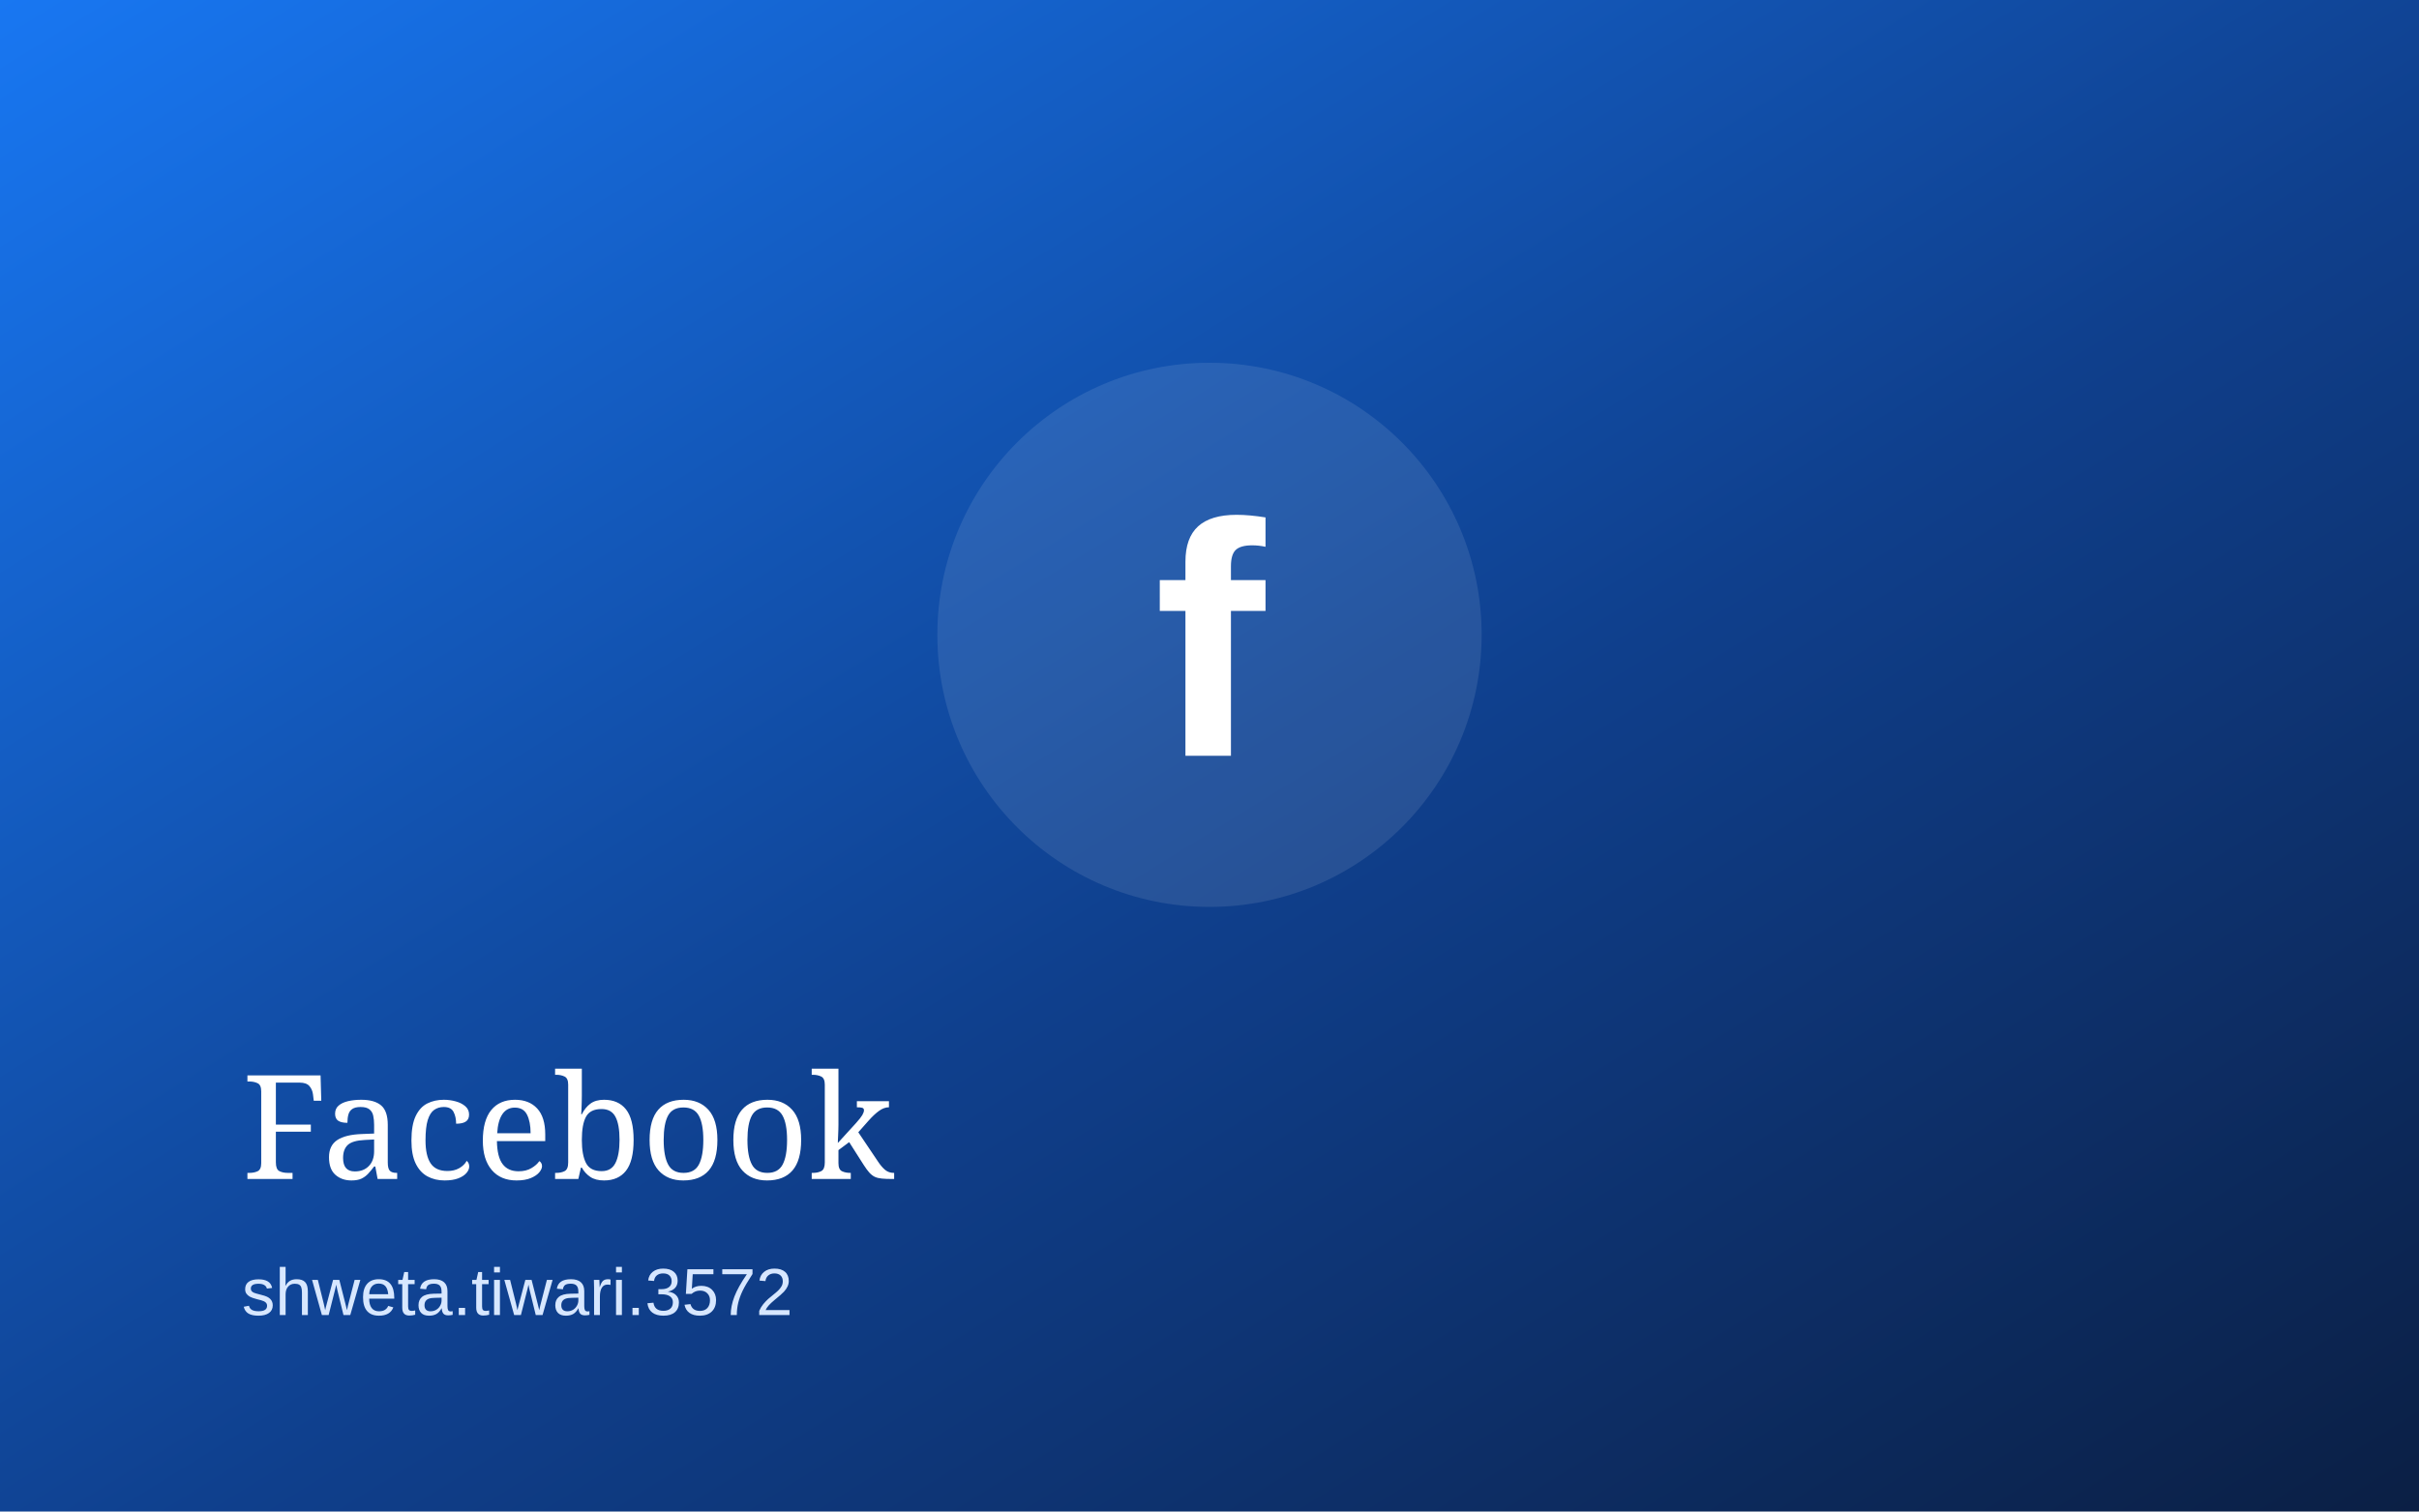
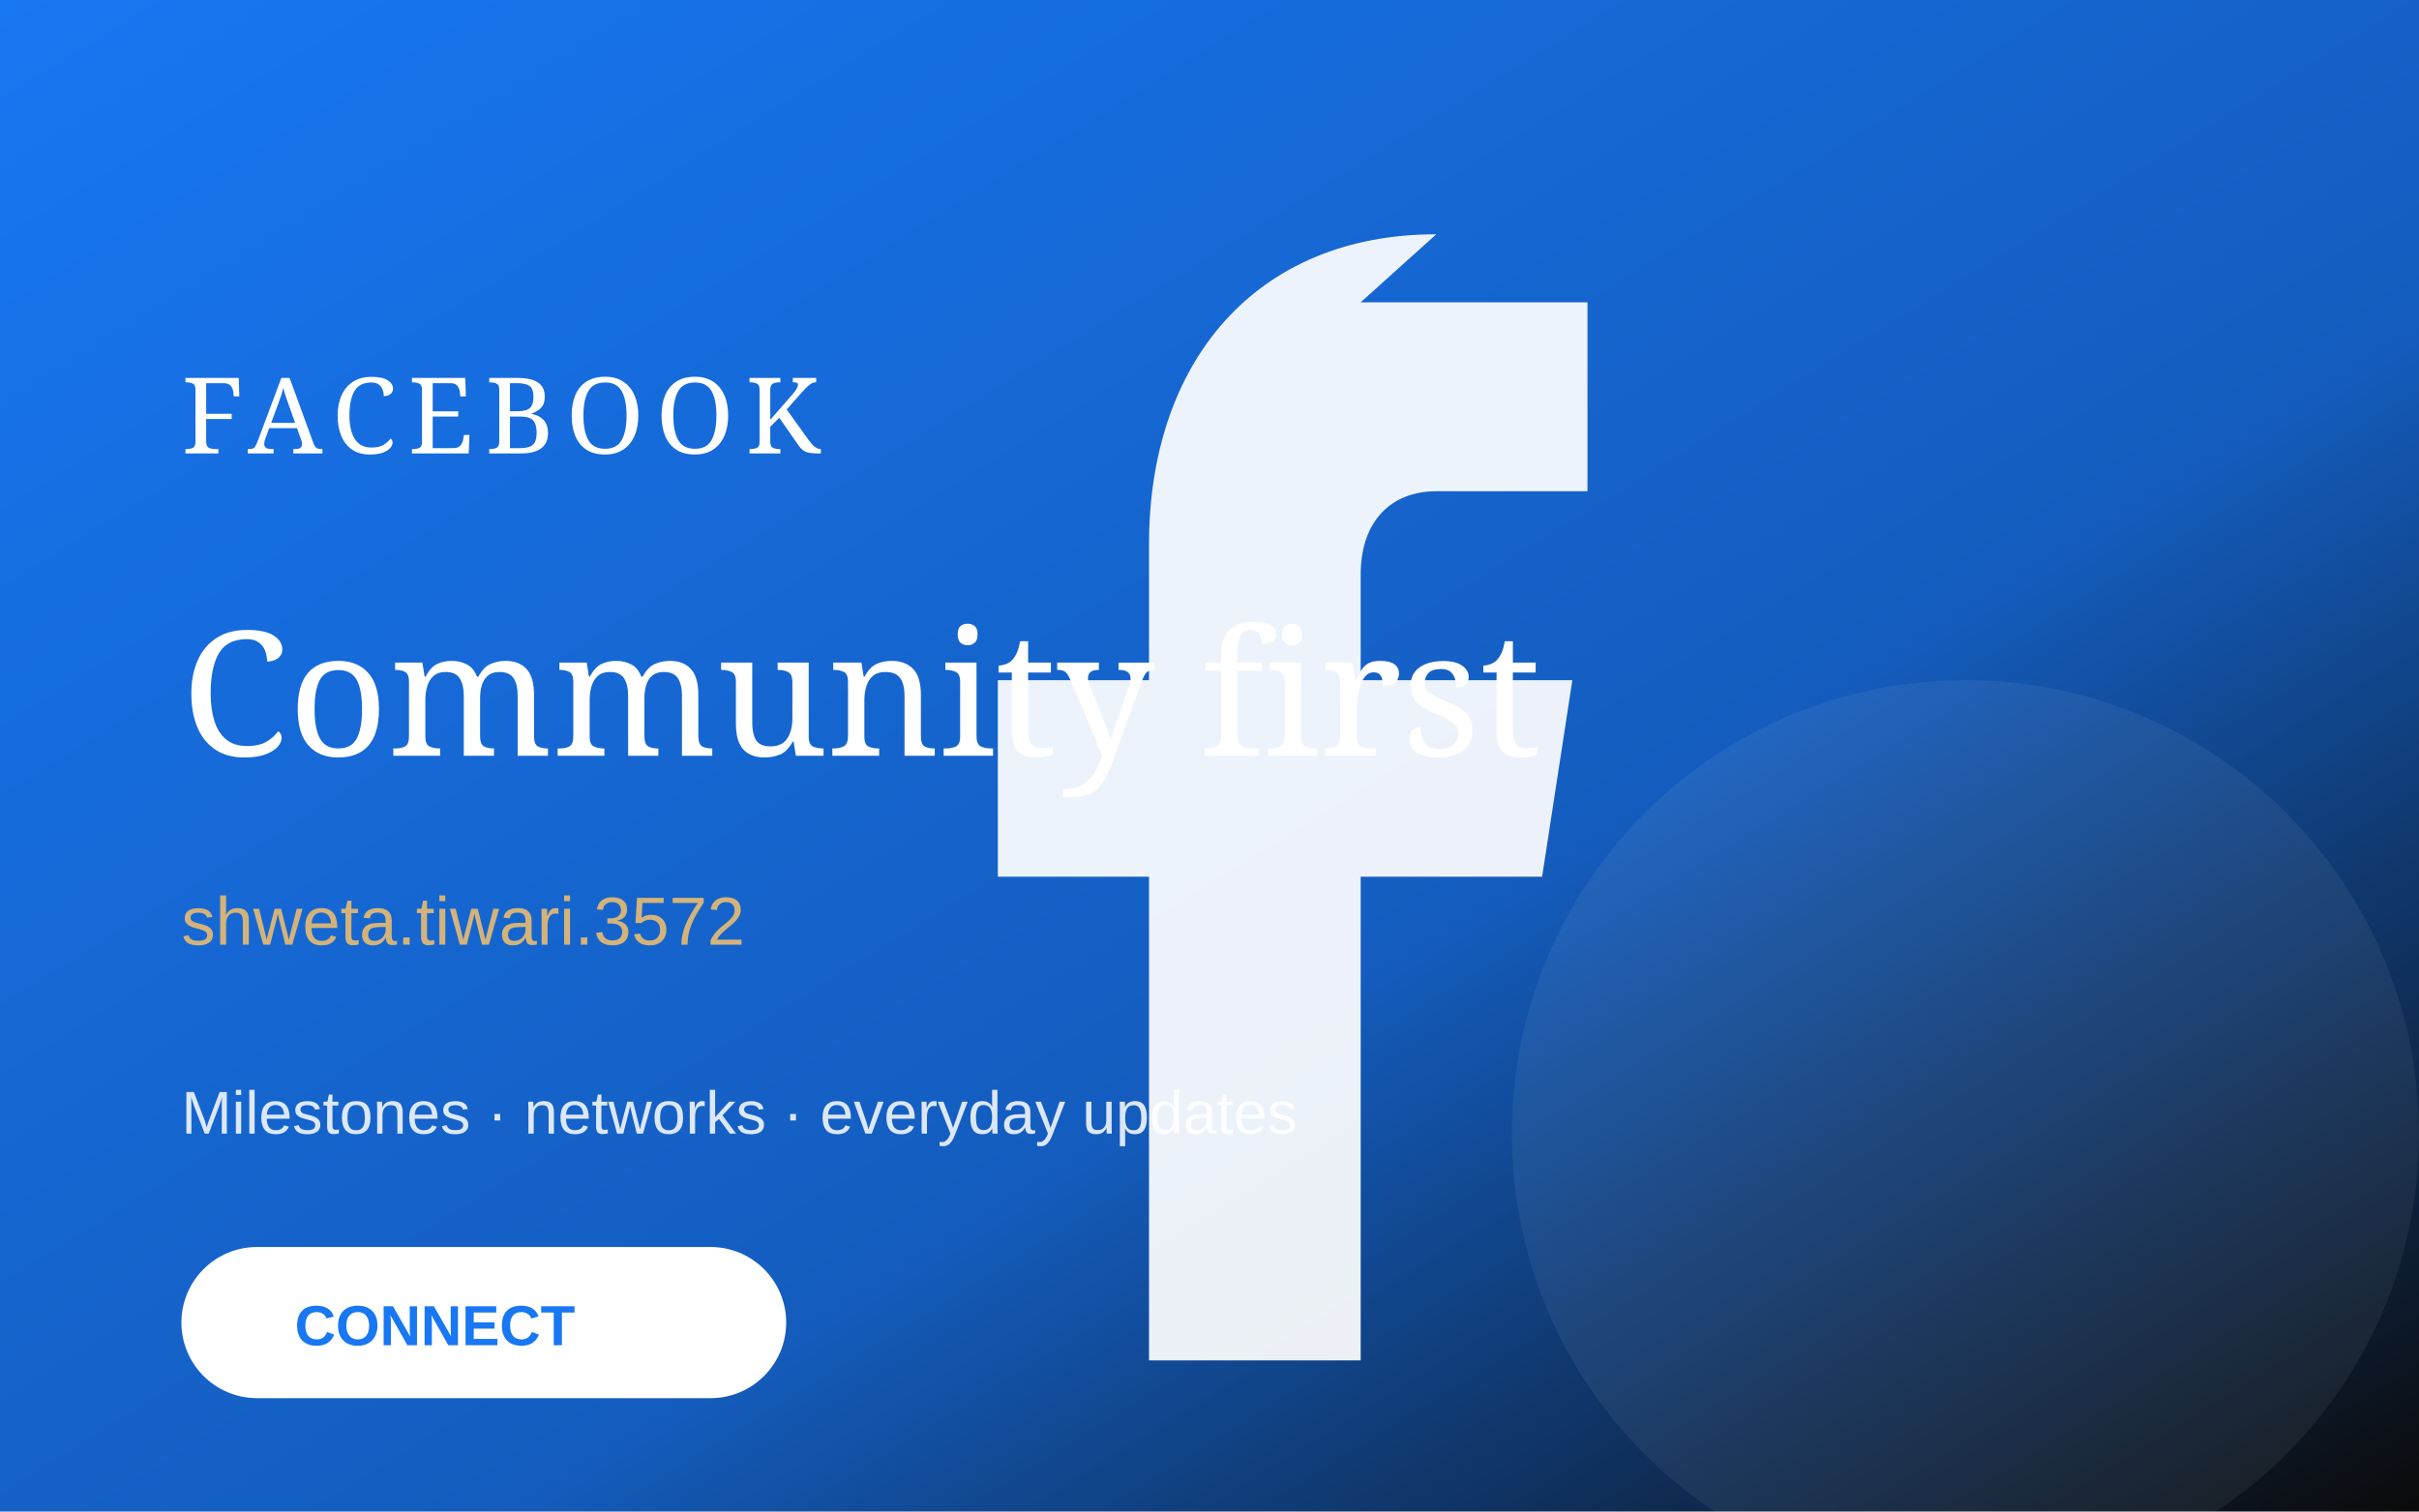
- <svg xmlns="http://www.w3.org/2000/svg" viewBox="0 0 800 500" fill="none">
+ <svg xmlns="http://www.w3.org/2000/svg" viewBox="0 0 640 400" role="img" aria-label="Facebook preview">
  <defs>
    <linearGradient id="fb" x1="0" y1="0" x2="1" y2="1">
      <stop offset="0%" stop-color="#1877F2" />
-       <stop offset="55%" stop-color="#0f3f8c" />
-       <stop offset="100%" stop-color="#0b1f44" />
+       <stop offset="60%" stop-color="#145dbf" />
+       <stop offset="100%" stop-color="#0b0a09" />
    </linearGradient>
  </defs>
-   <rect width="800" height="500" fill="url(#fb)" />
-   <circle cx="400" cy="210" r="90" fill="#fff" fill-opacity="0.1" />
-   <text x="400" y="250" text-anchor="middle" font-family="Arial, sans-serif" font-size="110" font-weight="700" fill="#fff">f</text>
-   <text x="80" y="390" font-family="Georgia, serif" font-size="48" fill="#fff">Facebook</text>
-   <text x="80" y="435" font-family="Arial, sans-serif" font-size="22" fill="#d7e7ff">shweta.tiwari.3572</text>
+   <rect width="640" height="400" fill="url(#fb)" />
+   <circle cx="520" cy="300" r="120" fill="#ffffff" fill-opacity="0.06" />
+   <path d="M360 80h60v50h-40c-12 0-20 8-20 22v28h56l-8 52h-48v128h-56V232h-40v-52h40v-36c0-48 28-82 76-82z" fill="#ffffff" fill-opacity="0.92" />
+   <text x="48" y="120" fill="#ffffff" font-family="Georgia, serif" font-size="28" letter-spacing="3">FACEBOOK</text>
+   <text x="48" y="200" fill="#ffffff" font-family="Georgia, serif" font-size="46">Community first</text>
+   <text x="48" y="250" fill="#d4b37a" font-family="Arial, sans-serif" font-size="18">shweta.tiwari.3572</text>
+   <text x="48" y="300" fill="#ffffff" fill-opacity="0.85" font-family="Arial, sans-serif" font-size="16">Milestones · networks · everyday updates</text>
+   <rect x="48" y="330" width="160" height="40" rx="20" fill="#ffffff" />
+   <text x="78" y="356" fill="#1877F2" font-family="Arial, sans-serif" font-size="15" font-weight="700">CONNECT</text>
</svg>
